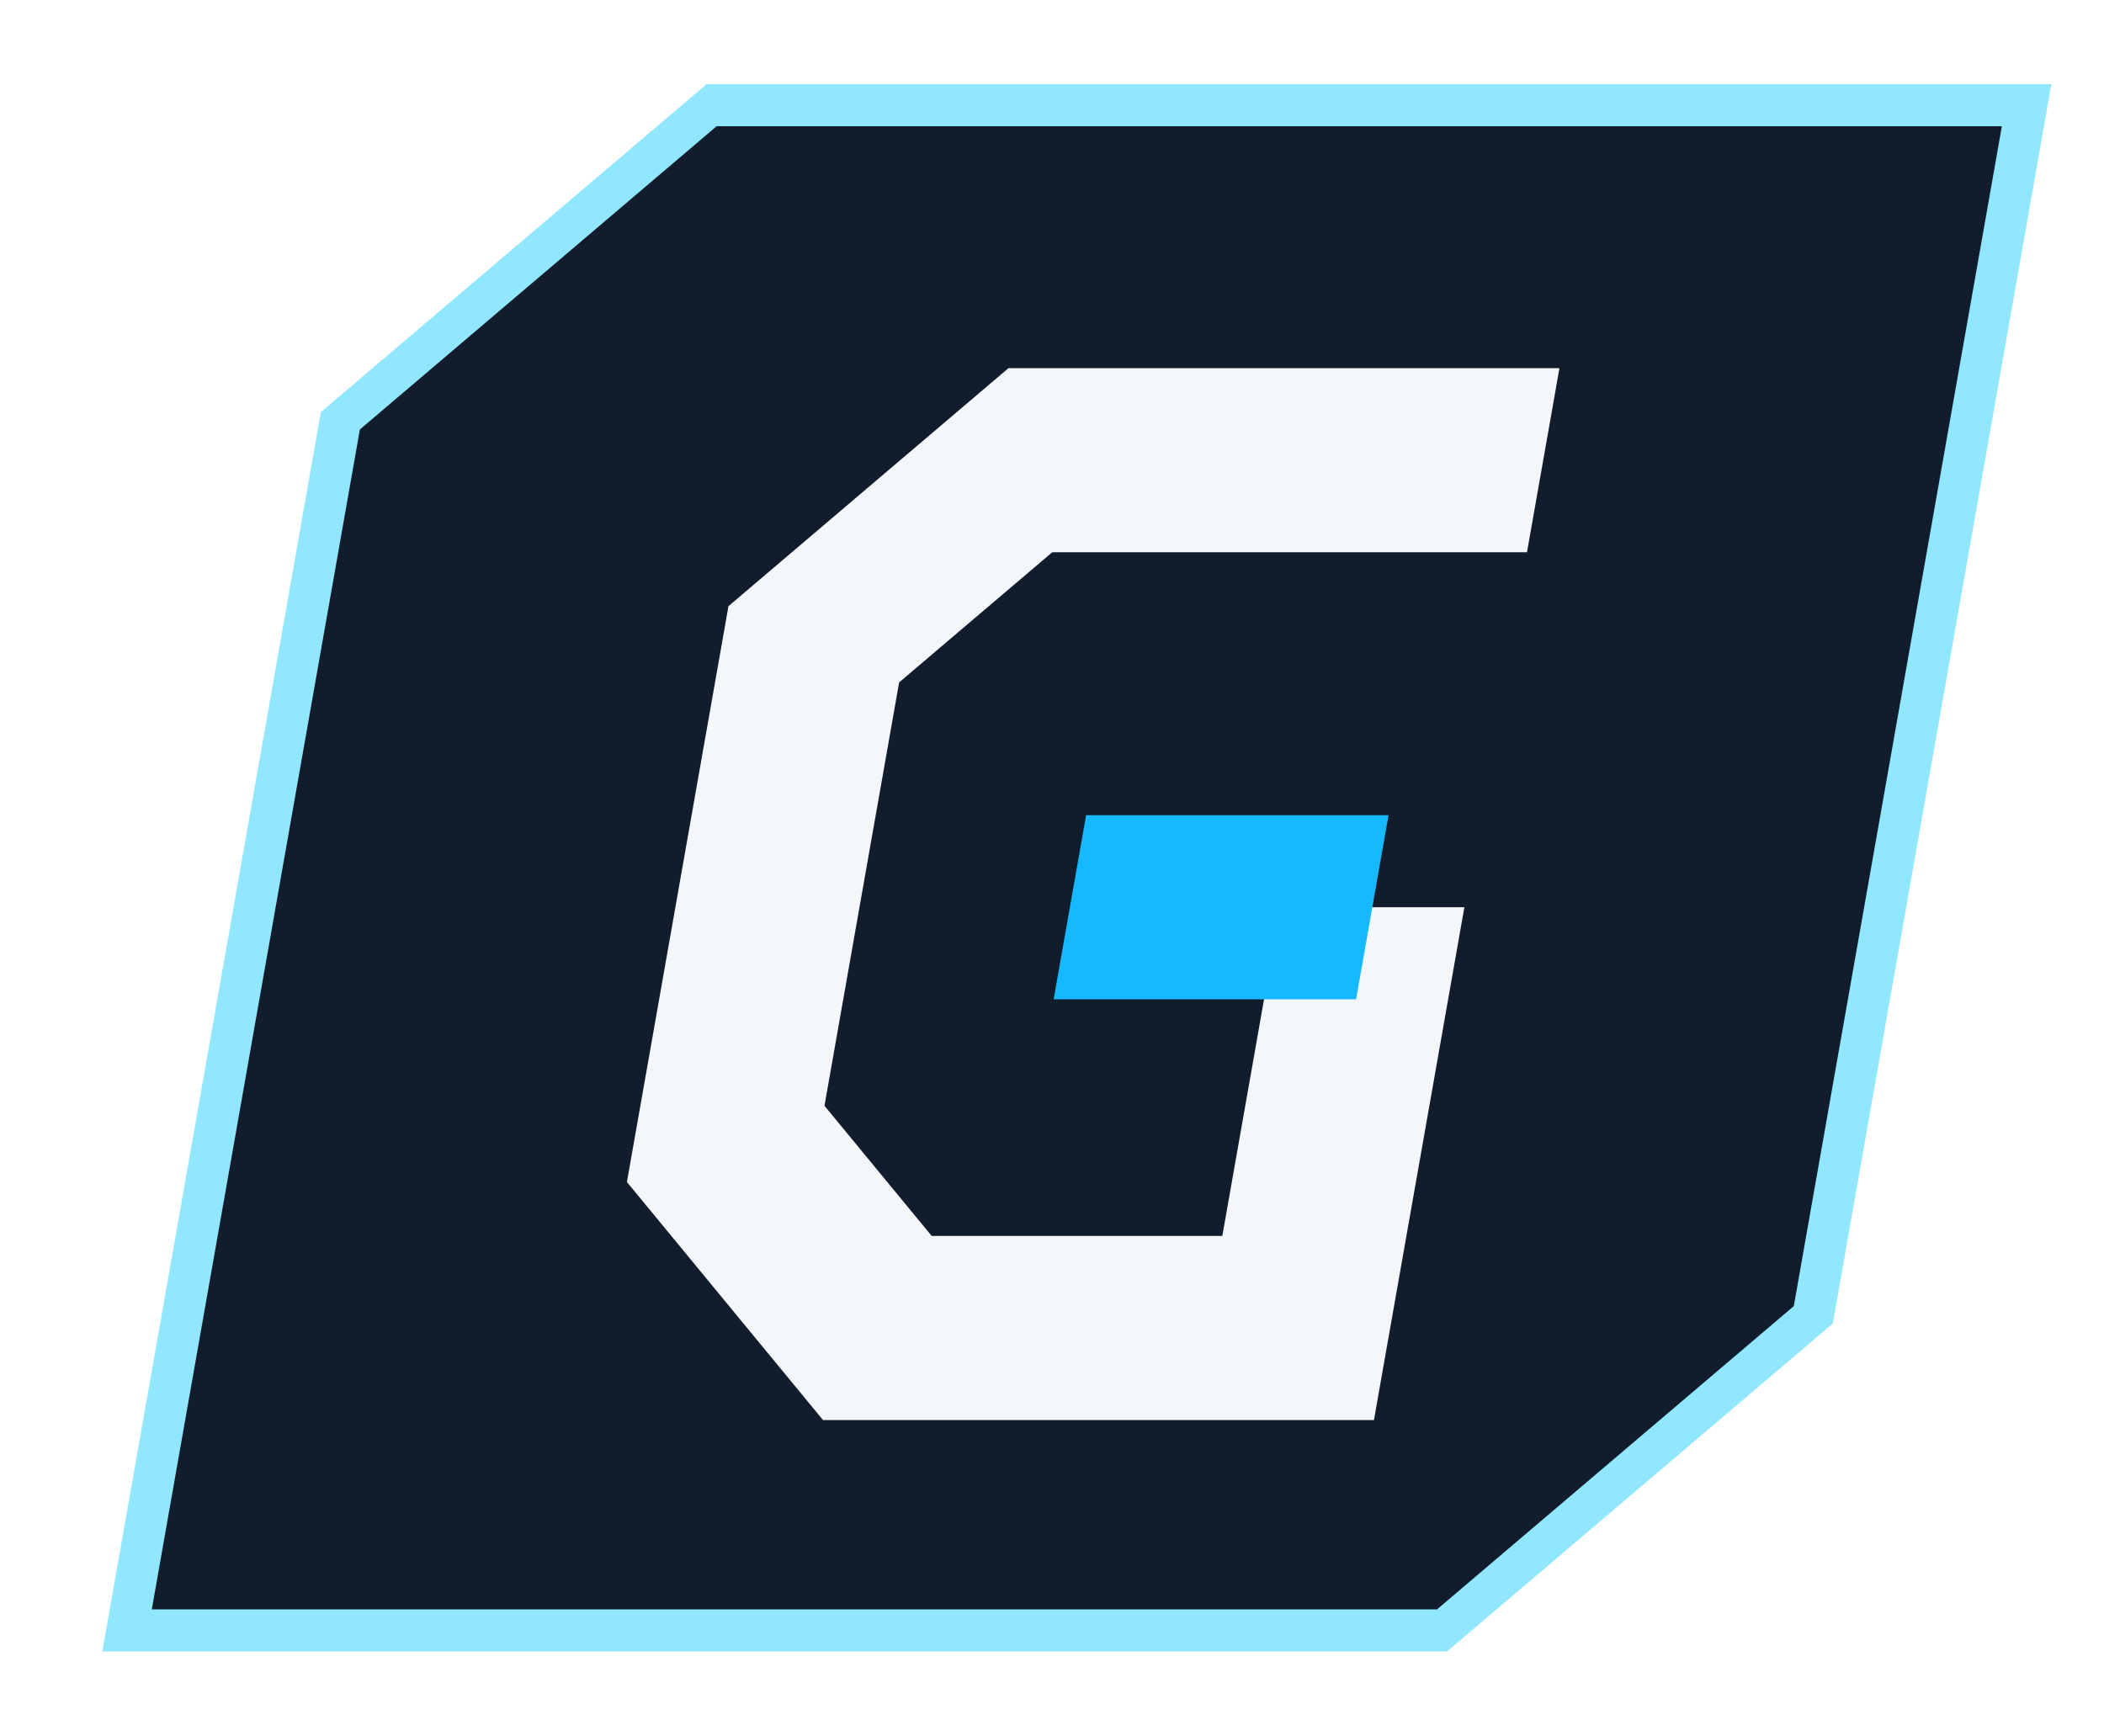
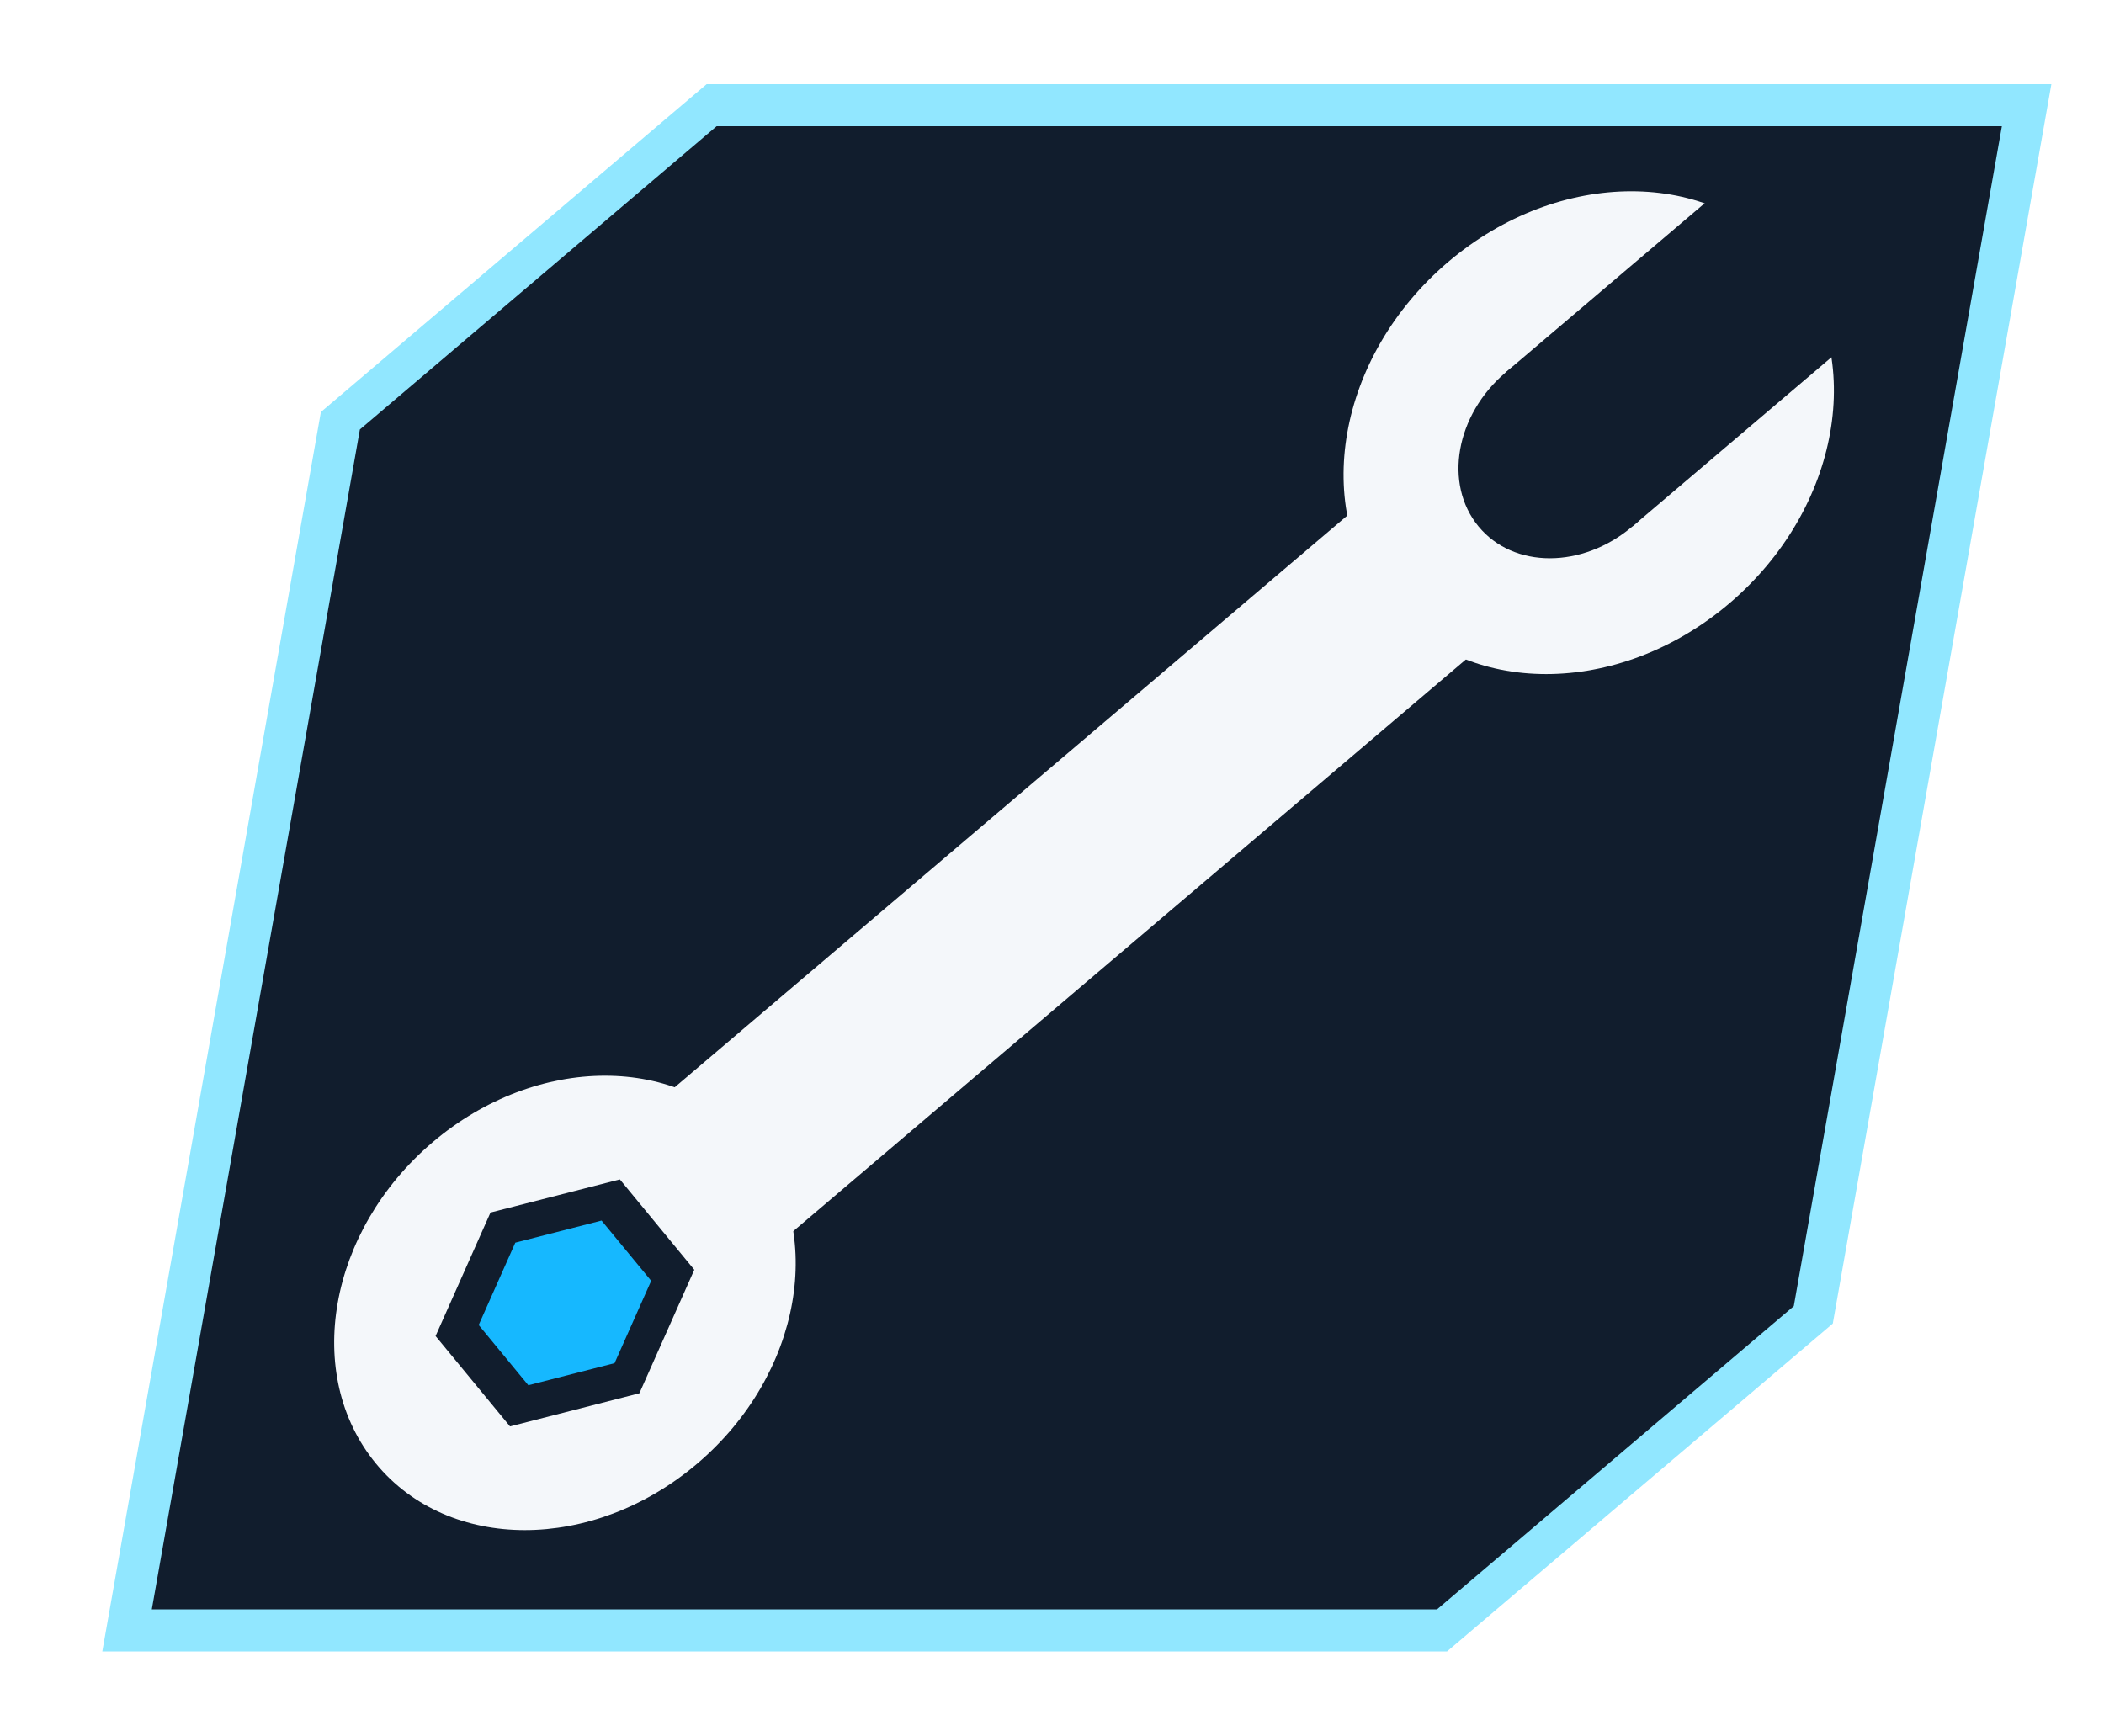
<svg xmlns="http://www.w3.org/2000/svg" viewBox="-14 -10 80 66" width="320" height="264">
  <g fill="none" stroke-width="7" stroke-linejoin="miter">
    <g class="lg-mark" transform="skewX(-10)">
      <path class="lg-plate" d="M12 -6H62V40L50 52H0V6Z" fill="#111D2D" stroke="#91E7FF" stroke-width="1.6" />
-       <g transform="translate(16 4)">
-         <path d="M30 3.5H10.5L3.5 10.5V29.5L10.5 36.5H26.5V20.5" stroke="#F4F7FA" />
-         <path class="lg-bar" d="M26.5 20.5H15" stroke="#16B8FF" />
+       <g class="lg-wrench" stroke="none" transform="translate(31 23) rotate(-45) scale(.9)">
+         <path d="M-19 -4.3H19L21 -5.3V5.3L19 4.3H-19L-21 5.3V-5.3Z" fill="#F4F7FA" />
+         <circle cx="26" cy="0" r="10.2" fill="#F4F7FA" />
+         <path d="M25 -4.6H37V4.6H25Z" fill="#111D2D" />
+         <circle cx="25" cy="0" r="4.6" fill="#111D2D" />
+         <circle cx="-26" cy="0" r="9.6" fill="#F4F7FA" />
+         <polygon points="-21.32,2.70 -26.00,5.40 -30.68,2.70 -30.68,-2.70 -26.00,-5.40 -21.32,-2.70" fill="#111D2D" />
+         <polygon class="lg-nut" points="-22.88,1.80 -26.00,3.60 -29.12,1.80 -29.12,-1.80 -26.00,-3.60 -22.88,-1.80" fill="#16B8FF" />
      </g>
    </g>
  </g>
</svg>
